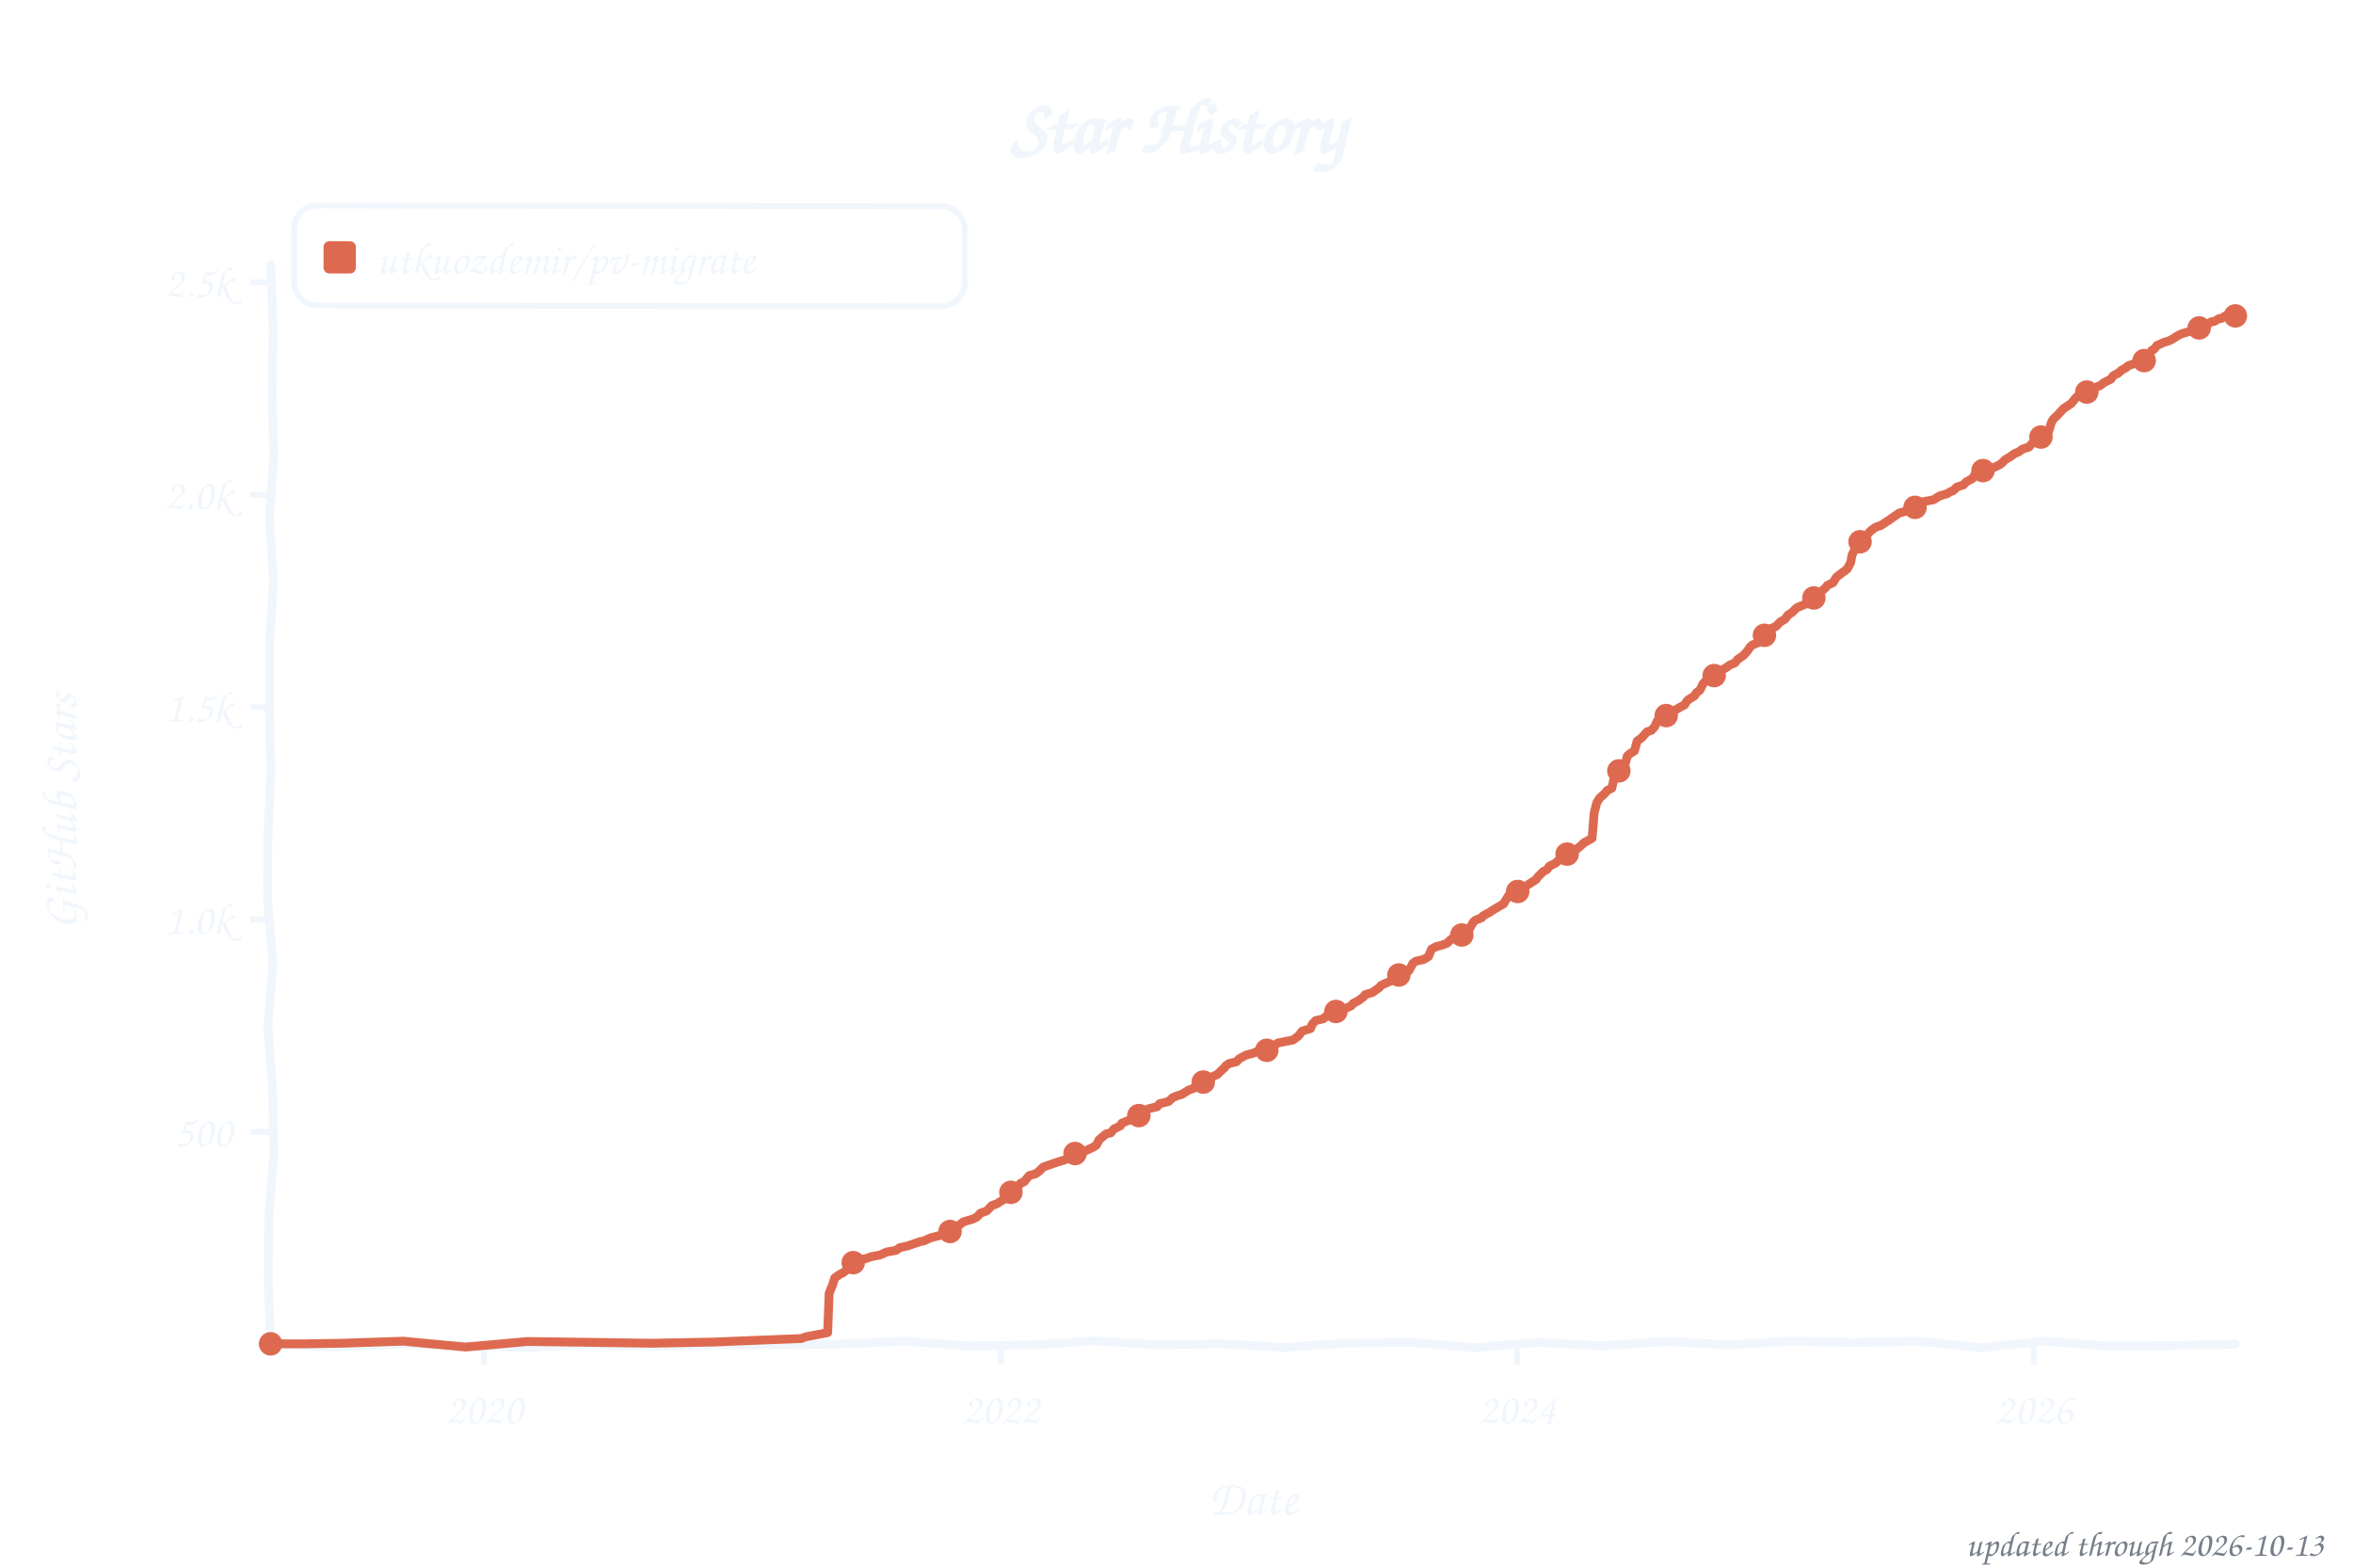
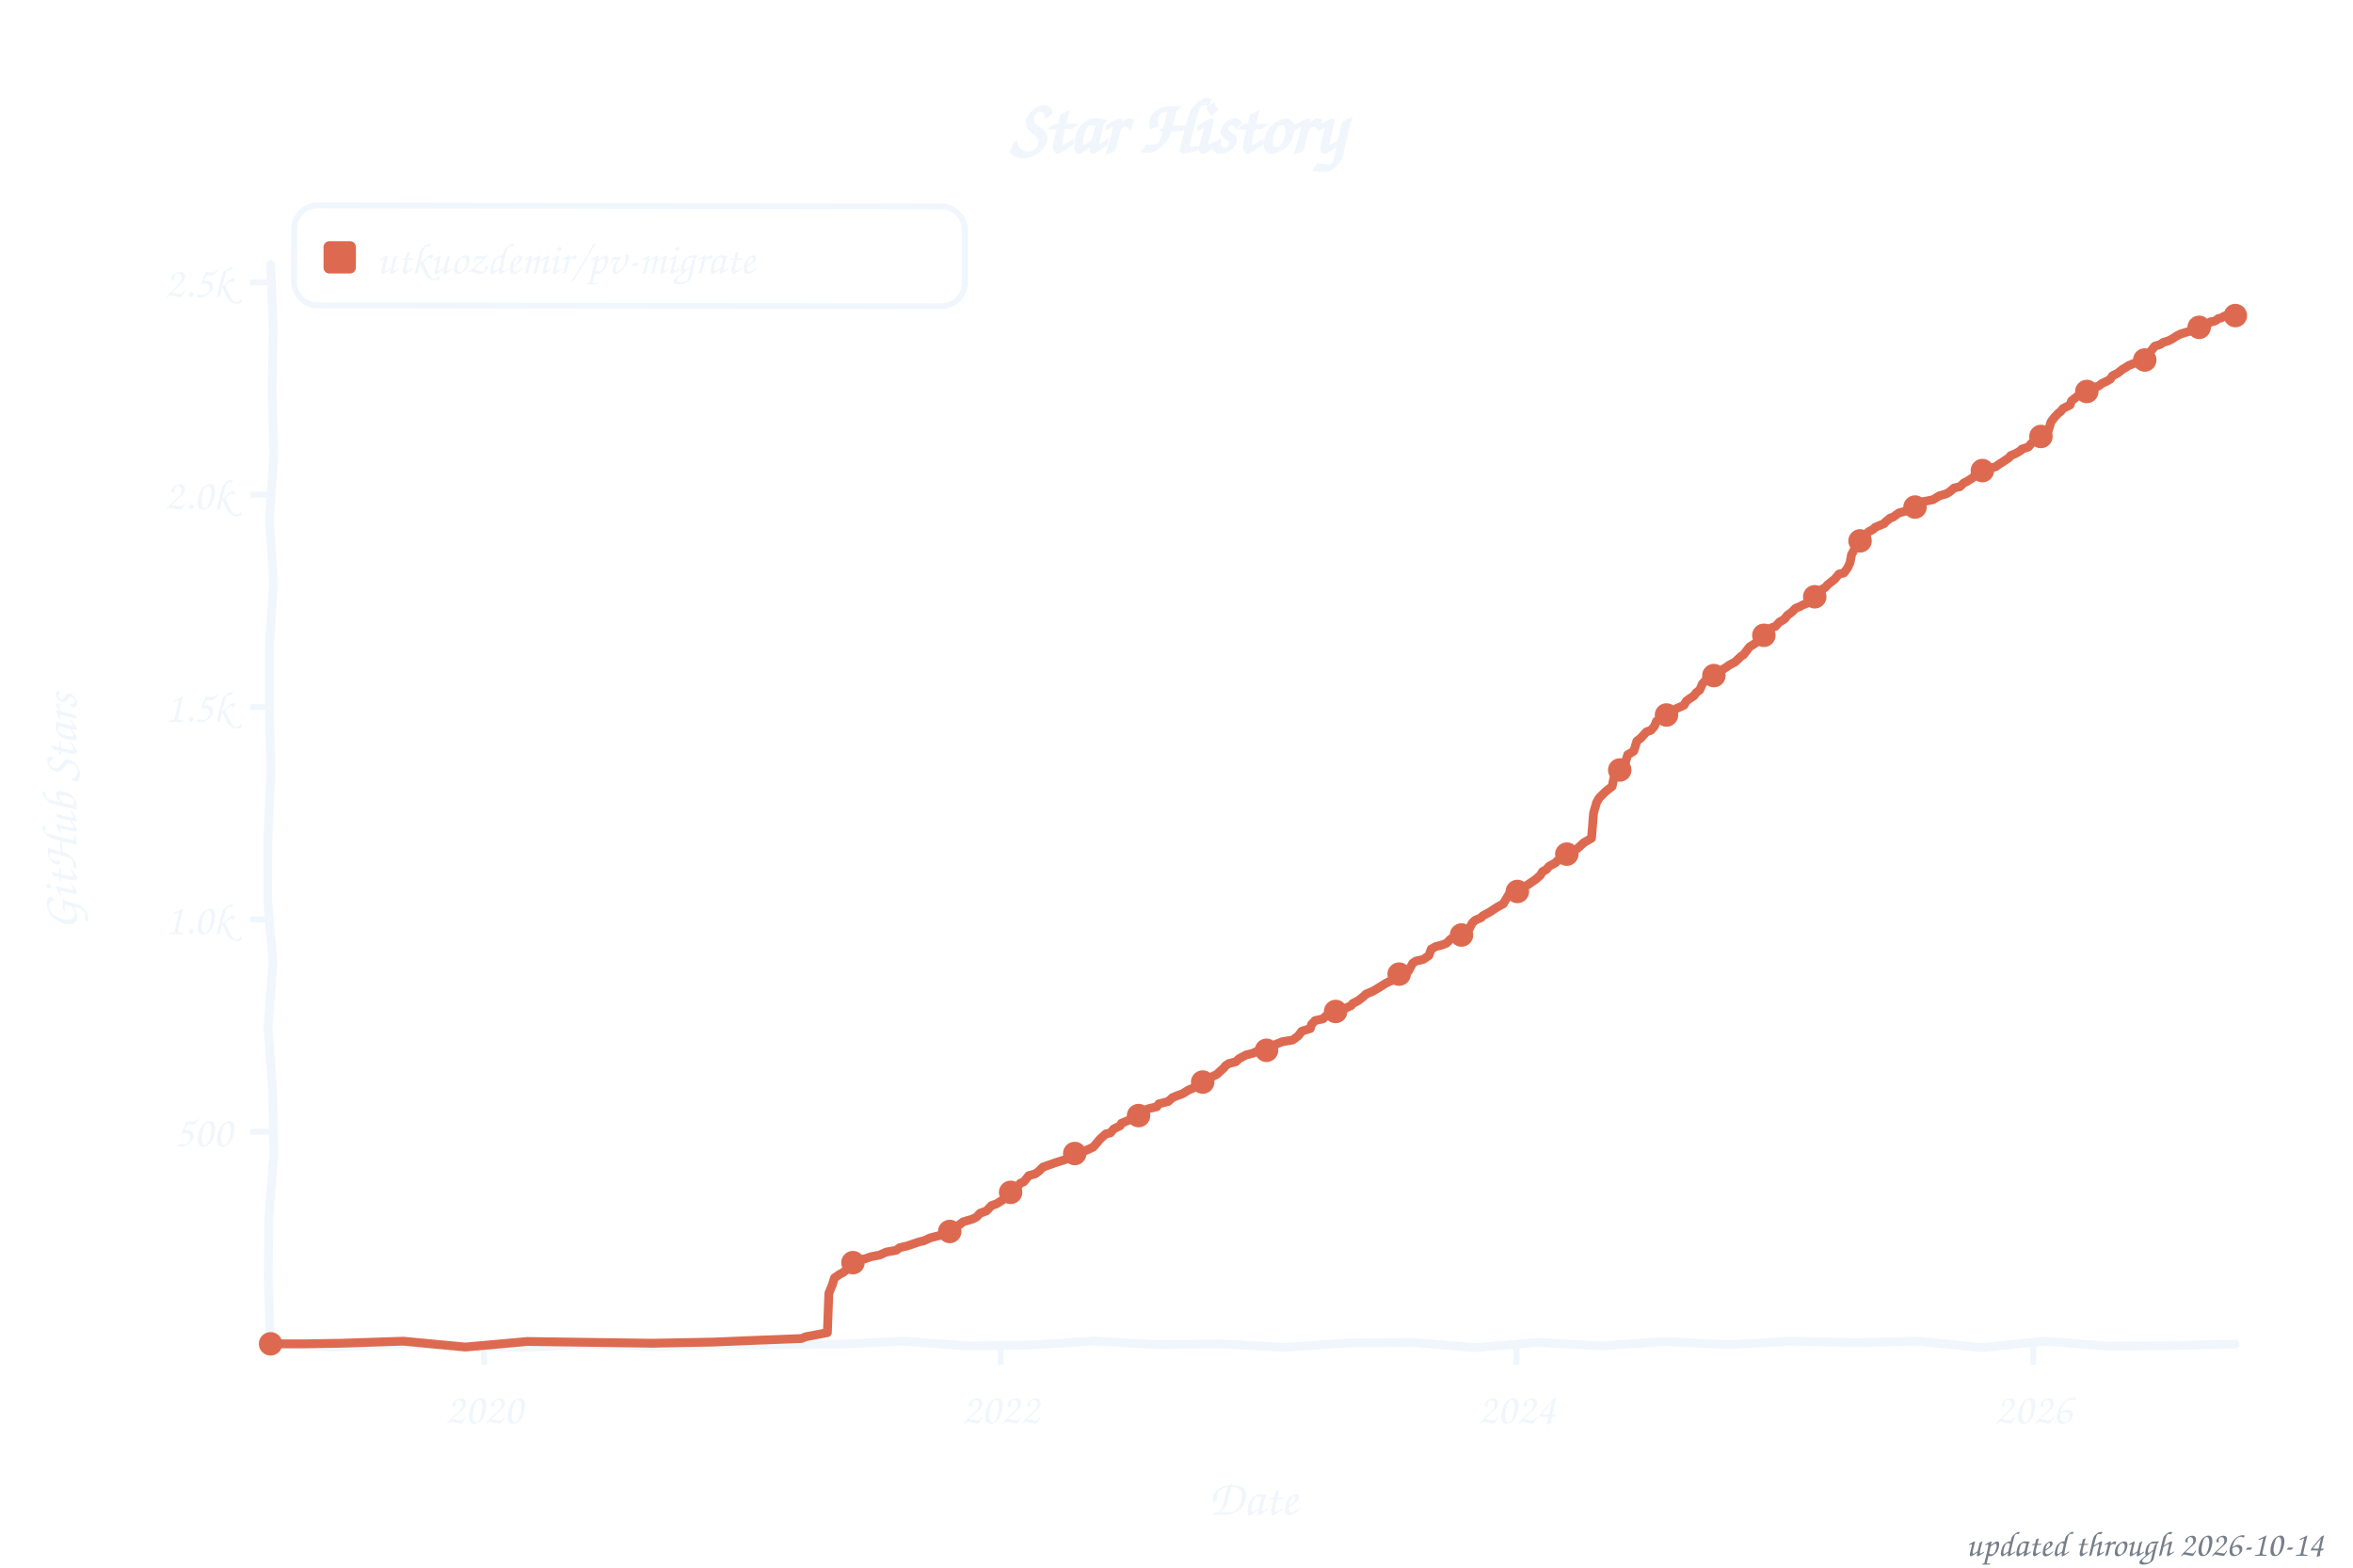
<svg xmlns="http://www.w3.org/2000/svg" width="800" height="533" viewBox="0 0 800 533" role="img" aria-label="Star history of utkuozdemir/pv-migrate">
  <style>text{font-family:"Comic Sans MS","Chalkboard SE","Comic Neue","Marker Felt",cursive}</style>
  <text x="400" y="52" font-size="26" font-weight="bold" text-anchor="middle" fill="#f0f6fc">Star History</text>
  <rect x="100" y="70" width="228" height="34" rx="8" fill="none" stroke="#f0f6fc" stroke-width="2" transform="rotate(0.09 214 87)" />
  <rect x="110" y="82" width="11" height="11" rx="2" fill="#dd6a50" />
  <text x="128" y="93" font-size="15" fill="#f0f6fc" textLength="189" lengthAdjust="spacingAndGlyphs">utkuozdemir/pv-migrate</text>
  <line x1="85" y1="384.8" x2="92" y2="384.8" stroke="#f0f6fc" stroke-width="2" />
  <text x="79" y="389.8" font-size="15" text-anchor="end" fill="#f0f6fc">500</text>
  <line x1="85" y1="312.6" x2="92" y2="312.6" stroke="#f0f6fc" stroke-width="2" />
  <text x="79" y="317.6" font-size="15" text-anchor="end" fill="#f0f6fc">1.0k</text>
  <line x1="85" y1="240.4" x2="92" y2="240.4" stroke="#f0f6fc" stroke-width="2" />
  <text x="79" y="245.4" font-size="15" text-anchor="end" fill="#f0f6fc">1.5k</text>
  <line x1="85" y1="168.2" x2="92" y2="168.2" stroke="#f0f6fc" stroke-width="2" />
  <text x="79" y="173.2" font-size="15" text-anchor="end" fill="#f0f6fc">2.0k</text>
  <line x1="85" y1="96.0" x2="92" y2="96.0" stroke="#f0f6fc" stroke-width="2" />
  <text x="79" y="101.0" font-size="15" text-anchor="end" fill="#f0f6fc">2.5k</text>
  <line x1="164.6" y1="457" x2="164.6" y2="464" stroke="#f0f6fc" stroke-width="2" />
  <text x="164.6" y="484" font-size="15" text-anchor="middle" fill="#f0f6fc">2020</text>
-   <line x1="340.3" y1="457" x2="340.3" y2="464" stroke="#f0f6fc" stroke-width="2" />
-   <text x="340.3" y="484" font-size="15" text-anchor="middle" fill="#f0f6fc">2022</text>
-   <line x1="515.8" y1="457" x2="515.8" y2="464" stroke="#f0f6fc" stroke-width="2" />
-   <text x="515.8" y="484" font-size="15" text-anchor="middle" fill="#f0f6fc">2024</text>
-   <line x1="691.5" y1="457" x2="691.5" y2="464" stroke="#f0f6fc" stroke-width="2" />
-   <text x="691.5" y="484" font-size="15" text-anchor="middle" fill="#f0f6fc">2026</text>
+   <line x1="340.2" y1="457" x2="340.2" y2="464" stroke="#f0f6fc" stroke-width="2" />
+   <text x="340.2" y="484" font-size="15" text-anchor="middle" fill="#f0f6fc">2022</text>
+   <line x1="515.6" y1="457" x2="515.6" y2="464" stroke="#f0f6fc" stroke-width="2" />
+   <text x="515.6" y="484" font-size="15" text-anchor="middle" fill="#f0f6fc">2024</text>
+   <line x1="691.3" y1="457" x2="691.3" y2="464" stroke="#f0f6fc" stroke-width="2" />
+   <text x="691.3" y="484" font-size="15" text-anchor="middle" fill="#f0f6fc">2026</text>
  <text x="426" y="515" font-size="17" text-anchor="middle" fill="#f0f6fc">Date</text>
  <text x="26" y="276" font-size="17" text-anchor="middle" fill="#f0f6fc" transform="rotate(-90 26 276)">GitHub Stars</text>
  <path d="M 92.0,90.0 L 92.9,111.6 L 92.5,133.2 L 93.1,154.8 L 91.6,176.4 L 93.0,197.9 L 91.6,219.5 L 91.6,241.1 L 92.1,262.7 L 91.1,284.3 L 91.0,305.9 L 92.8,327.5 L 91.1,349.1 L 92.7,370.6 L 93.1,392.2 L 91.4,413.8 L 91.2,435.4 L 92.0,457.0 L 113.5,458.0 L 135.1,457.0 L 156.6,457.5 L 178.2,458.2 L 199.7,457.0 L 221.3,457.8 L 242.8,457.2 L 264.4,457.2 L 285.9,457.0 L 307.5,456.0 L 329.0,457.6 L 350.6,457.3 L 372.1,455.9 L 393.7,457.2 L 415.2,456.9 L 436.8,458.1 L 458.3,456.6 L 479.9,456.4 L 501.4,458.2 L 523.0,456.4 L 544.5,457.6 L 566.1,456.1 L 587.6,457.2 L 609.2,456.0 L 630.7,456.5 L 652.3,456.0 L 673.8,458.2 L 695.4,456.0 L 716.9,457.7 L 738.5,457.5 L 760.0,457.0" fill="none" stroke="#f0f6fc" stroke-width="3" stroke-linecap="round" stroke-linejoin="round" />
-   <path d="M 92.0,456.9 L 104.0,456.9 L 116.0,456.7 L 137.1,456.0 L 158.3,458.0 L 179.4,456.1 L 200.5,456.4 L 221.6,456.7 L 242.7,456.3 L 257.1,455.7 L 272.5,455.1 L 274.0,454.5 L 281.4,453.1 L 281.9,439.7 L 283.1,436.8 L 283.8,434.5 L 285.5,433.3 L 286.7,432.7 L 287.7,431.9 L 288.6,429.6 L 291.5,428.4 L 294.2,428.0 L 296.1,427.3 L 299.2,426.7 L 301.4,425.7 L 304.7,425.1 L 305.9,424.2 L 308.6,423.6 L 312.7,422.2 L 314.1,421.9 L 316.3,420.9 L 320.8,419.7 L 322.3,418.9 L 324.4,417.9 L 325.9,416.7 L 327.6,415.4 L 330.7,414.5 L 332.1,413.8 L 333.3,412.5 L 335.5,411.7 L 337.2,409.9 L 338.9,409.3 L 340.5,408.3 L 341.3,407.8 L 342.5,406.5 L 344.6,404.9 L 346.1,403.4 L 347.0,402.3 L 348.2,401.8 L 349.9,399.7 L 352.1,399.1 L 353.3,398.2 L 354.7,396.8 L 356.7,396.1 L 359.3,395.2 L 363.1,394.0 L 364.1,393.8 L 365.3,392.3 L 367.5,391.7 L 369.2,391.2 L 371.8,390.0 L 372.8,389.3 L 373.7,387.5 L 376.1,385.5 L 377.6,385.2 L 378.8,383.8 L 380.9,382.8 L 381.4,381.9 L 383.8,380.9 L 385.0,380.5 L 386.7,379.6 L 388.1,378.7 L 389.8,377.3 L 390.8,376.9 L 393.4,376.3 L 394.2,375.3 L 397.3,374.5 L 398.7,373.2 L 400.4,372.5 L 401.8,372.1 L 404.2,370.6 L 405.7,370.1 L 406.6,369.1 L 408.8,368.2 L 410.5,366.8 L 411.7,366.3 L 413.9,365.3 L 415.3,363.9 L 416.3,363.1 L 416.7,362.4 L 417.9,361.6 L 420.4,361.0 L 421.3,360.0 L 423.7,358.7 L 426.1,358.1 L 427.3,357.5 L 430.7,357.1 L 432.4,356.5 L 433.6,355.2 L 434.5,354.6 L 439.6,353.6 L 441.5,352.2 L 442.7,350.6 L 445.6,349.7 L 446.1,348.3 L 447.3,347.0 L 449.9,346.4 L 450.9,345.5 L 453.5,344.9 L 455.4,343.5 L 457.4,342.9 L 459.5,341.9 L 460.0,341.2 L 461.9,340.2 L 463.6,338.9 L 464.1,338.2 L 466.7,337.4 L 468.9,335.8 L 469.6,335.0 L 472.5,333.7 L 474.2,333.1 L 475.9,331.2 L 476.8,330.9 L 479.0,330.1 L 480.4,327.5 L 481.4,326.8 L 484.1,326.2 L 485.7,325.2 L 486.7,322.7 L 488.4,321.8 L 490.1,321.4 L 492.0,320.7 L 493.2,319.5 L 494.4,318.8 L 497.0,317.9 L 498.0,317.1 L 499.4,316.2 L 500.9,313.5 L 501.6,312.9 L 503.8,312.0 L 504.2,311.4 L 506.6,310.1 L 507.6,309.4 L 509.3,308.4 L 511.2,307.3 L 511.9,306.1 L 513.4,303.8 L 517.2,302.6 L 518.2,301.6 L 518.9,301.2 L 520.3,300.3 L 522.3,299.0 L 522.8,298.2 L 524.7,296.3 L 525.9,295.7 L 526.8,294.5 L 529.0,293.4 L 529.5,292.8 L 531.2,292.0 L 531.9,290.8 L 534.8,289.6 L 536.2,288.6 L 537.4,287.6 L 538.6,286.5 L 541.3,285.0 L 542.0,276.4 L 542.9,272.9 L 543.9,271.3 L 545.3,270.1 L 546.5,268.7 L 548.0,268.0 L 549.0,263.5 L 550.4,262.1 L 551.6,260.9 L 552.3,260.5 L 553.3,257.0 L 554.5,256.0 L 555.7,255.3 L 556.6,252.0 L 558.1,250.9 L 560.0,248.8 L 561.5,248.3 L 562.7,246.9 L 563.4,245.2 L 565.1,244.7 L 567.0,242.9 L 567.9,242.4 L 570.1,241.1 L 571.5,240.3 L 572.7,239.7 L 573.5,238.4 L 574.2,237.8 L 576.1,236.6 L 576.8,235.5 L 578.0,234.6 L 579.0,232.5 L 580.2,231.2 L 581.9,230.0 L 583.1,229.6 L 584.0,228.6 L 585.7,227.7 L 587.2,226.8 L 588.1,226.1 L 589.8,225.4 L 590.8,224.2 L 592.7,222.9 L 593.9,221.6 L 595.1,219.9 L 595.8,219.3 L 597.5,218.6 L 598.9,216.7 L 600.6,215.6 L 602.1,213.7 L 603.8,213.0 L 605.2,211.5 L 606.9,210.5 L 607.8,209.2 L 609.3,208.2 L 610.7,206.8 L 611.2,206.5 L 613.1,205.7 L 614.6,205.2 L 615.5,204.3 L 617.2,202.9 L 617.7,202.1 L 618.7,201.6 L 620.8,199.7 L 621.3,199.0 L 623.2,198.1 L 624.4,196.2 L 626.1,194.9 L 628.0,193.5 L 629.2,191.3 L 629.7,188.6 L 630.7,186.7 L 631.9,185.1 L 632.6,183.9 L 633.8,182.9 L 634.8,181.8 L 636.0,180.5 L 637.6,179.3 L 639.6,178.6 L 641.5,177.3 L 642.2,176.9 L 643.4,176.0 L 645.8,174.4 L 647.0,174.1 L 649.2,173.3 L 650.9,172.7 L 652.1,171.8 L 653.3,170.7 L 657.4,169.9 L 659.5,168.6 L 661.9,167.9 L 663.1,167.2 L 664.1,166.8 L 665.3,165.6 L 667.5,164.9 L 668.4,163.9 L 670.6,162.7 L 671.5,161.3 L 673.7,160.4 L 675.9,159.4 L 677.6,159.1 L 679.7,158.1 L 680.9,157.2 L 681.6,156.4 L 683.6,155.2 L 684.8,154.3 L 686.4,153.6 L 687.6,152.7 L 689.8,152.0 L 691.0,150.6 L 691.5,150.2 L 693.2,149.3 L 694.9,147.8 L 696.5,146.8 L 697.5,143.5 L 698.2,142.4 L 699.4,141.3 L 700.6,140.0 L 701.6,138.9 L 703.0,138.0 L 704.2,137.2 L 705.9,135.1 L 706.6,134.6 L 708.1,133.7 L 711.2,132.8 L 712.2,131.8 L 713.8,131.2 L 714.3,130.9 L 715.3,130.1 L 717.7,128.9 L 718.4,127.8 L 720.3,126.8 L 721.1,126.0 L 723.0,124.9 L 723.5,124.4 L 725.4,123.7 L 727.1,122.9 L 730.0,122.3 L 731.6,119.1 L 732.4,118.7 L 733.3,117.5 L 735.7,116.4 L 737.4,115.9 L 738.6,115.3 L 740.3,114.2 L 741.7,113.5 L 745.1,112.5 L 745.8,112.5 L 747.0,111.9 L 747.5,111.5 L 748.5,110.9 L 749.7,110.7 L 750.6,110.3 L 751.8,109.4 L 752.8,109.3 L 753.5,108.9 L 754.5,108.3 L 755.2,108.3 L 756.6,107.4 L 757.1,107.3 L 758.1,107.3 L 759.5,107.3 L 760.0,107.4" fill="none" stroke="#dd6a50" stroke-width="3" stroke-linecap="round" stroke-linejoin="round" />
+   <path d="M 92.0,456.9 L 104.0,456.9 L 116.0,456.7 L 137.1,456.0 L 158.2,458.0 L 179.3,456.1 L 200.4,456.4 L 221.6,456.7 L 242.7,456.3 L 257.1,455.7 L 272.5,455.1 L 273.9,454.5 L 281.3,453.1 L 281.8,439.7 L 283.0,436.8 L 283.7,434.5 L 285.4,433.3 L 286.6,432.7 L 287.6,431.9 L 288.6,429.6 L 291.4,428.4 L 294.1,428.0 L 296.0,427.3 L 299.1,426.7 L 301.3,425.7 L 304.7,425.1 L 305.9,424.2 L 308.5,423.6 L 312.6,422.2 L 314.0,421.9 L 316.2,420.9 L 320.8,419.7 L 322.2,418.9 L 324.4,417.9 L 325.8,416.7 L 327.5,415.4 L 330.6,414.5 L 332.0,413.8 L 333.2,412.5 L 335.4,411.7 L 337.1,409.9 L 338.8,409.3 L 340.9,408.0 L 341.7,407.0 L 342.9,406.3 L 344.5,404.9 L 346.0,403.4 L 346.9,402.3 L 348.1,401.8 L 349.8,399.7 L 352.0,399.1 L 353.2,398.2 L 354.6,396.8 L 356.6,396.1 L 359.2,395.2 L 363.0,394.0 L 364.0,393.8 L 365.2,392.3 L 367.4,391.7 L 369.1,391.2 L 371.7,390.0 L 372.9,388.6 L 373.9,387.4 L 376.0,385.5 L 377.5,385.2 L 378.7,383.8 L 380.8,382.8 L 381.3,381.9 L 383.7,380.9 L 384.9,380.5 L 386.6,379.6 L 388.0,378.7 L 389.7,377.3 L 390.7,376.9 L 393.3,376.3 L 394.0,375.3 L 397.2,374.5 L 398.6,373.2 L 400.3,372.5 L 402.0,371.9 L 404.1,370.6 L 405.8,369.9 L 407.0,368.8 L 408.7,368.2 L 410.4,366.8 L 411.6,366.3 L 413.7,365.3 L 415.2,363.9 L 416.1,363.1 L 416.6,362.4 L 417.8,361.6 L 420.2,361.0 L 421.2,360.0 L 423.6,358.7 L 426.0,358.1 L 427.2,357.5 L 431.0,356.9 L 432.5,356.1 L 433.7,355.1 L 435.9,354.2 L 439.5,353.6 L 441.4,352.2 L 442.6,350.6 L 445.5,349.7 L 445.9,348.3 L 447.1,347.0 L 449.8,346.4 L 450.7,345.5 L 453.4,344.9 L 455.3,343.5 L 457.2,342.9 L 459.4,341.9 L 459.9,341.2 L 461.8,340.2 L 463.5,338.9 L 464.4,338.0 L 466.8,337.0 L 468.8,335.8 L 471.2,334.3 L 472.4,333.7 L 474.1,333.1 L 475.7,331.2 L 476.7,330.9 L 478.9,330.1 L 480.3,327.5 L 481.3,326.8 L 483.9,326.2 L 485.8,324.9 L 486.6,322.7 L 488.2,321.8 L 489.9,321.4 L 491.8,320.7 L 493.3,319.2 L 495.0,318.5 L 496.9,317.9 L 498.8,316.8 L 499.5,315.9 L 500.5,313.9 L 501.5,312.9 L 503.6,312.0 L 504.1,311.4 L 506.5,310.1 L 507.7,309.3 L 509.1,308.4 L 511.1,307.3 L 511.8,306.1 L 513.2,303.8 L 517.1,302.6 L 518.0,301.6 L 519.5,300.8 L 520.2,300.3 L 522.1,299.0 L 523.6,297.7 L 524.5,296.3 L 525.7,295.7 L 526.7,294.5 L 528.8,293.4 L 529.3,292.8 L 531.0,292.0 L 531.7,290.8 L 534.6,289.6 L 536.3,288.5 L 537.3,287.6 L 538.5,286.5 L 541.1,285.0 L 541.8,276.4 L 542.8,272.9 L 543.7,271.3 L 545.7,269.3 L 546.4,268.7 L 548.1,267.4 L 549.0,263.1 L 550.7,261.8 L 551.4,260.9 L 552.4,260.0 L 553.4,256.6 L 555.0,255.7 L 555.5,255.3 L 556.5,252.0 L 557.9,250.9 L 559.8,248.8 L 561.3,248.3 L 562.5,246.9 L 563.2,245.2 L 565.1,244.4 L 566.8,242.9 L 568.7,241.7 L 570.2,240.8 L 571.4,240.3 L 572.6,239.7 L 573.3,238.4 L 574.5,237.5 L 575.9,236.6 L 576.7,235.5 L 577.9,234.6 L 578.8,232.5 L 580.0,231.2 L 581.7,230.0 L 582.9,229.6 L 583.9,228.6 L 585.6,227.7 L 587.0,226.8 L 588.0,226.1 L 589.9,225.1 L 592.0,223.1 L 592.8,222.6 L 594.4,220.5 L 594.9,219.9 L 596.8,218.7 L 598.0,217.7 L 599.7,216.0 L 601.7,214.4 L 602.1,213.5 L 603.6,213.0 L 605.0,211.5 L 606.7,210.5 L 607.7,209.2 L 609.1,208.2 L 610.5,206.8 L 612.0,206.2 L 612.9,205.7 L 614.6,205.0 L 615.8,203.6 L 616.5,203.3 L 617.7,202.0 L 619.0,200.7 L 620.6,199.7 L 621.4,198.8 L 623.8,196.9 L 625.2,195.2 L 626.9,194.8 L 628.1,193.2 L 629.0,191.3 L 629.5,188.6 L 630.5,186.7 L 631.7,185.1 L 632.4,183.9 L 633.6,182.9 L 635.3,180.8 L 637.0,179.9 L 637.5,179.3 L 640.6,178.0 L 641.1,177.4 L 642.7,176.1 L 643.5,175.9 L 645.6,174.4 L 647.8,173.8 L 649.0,173.3 L 650.7,172.7 L 651.9,171.8 L 653.1,170.7 L 657.2,169.9 L 659.3,168.6 L 661.7,167.9 L 662.9,167.2 L 664.4,165.9 L 666.3,165.5 L 667.7,164.2 L 668.9,163.6 L 670.9,162.3 L 671.8,161.0 L 673.5,160.4 L 675.7,159.4 L 678.5,158.7 L 679.7,157.8 L 680.7,157.2 L 683.1,155.6 L 683.6,154.9 L 685.3,154.2 L 687.0,153.2 L 687.4,152.7 L 689.6,152.0 L 690.8,150.6 L 692.7,149.7 L 693.7,148.6 L 695.8,147.3 L 696.3,146.8 L 697.3,143.5 L 698.5,141.9 L 699.7,140.6 L 700.6,139.9 L 701.4,138.9 L 703.8,137.7 L 704.3,136.3 L 706.2,134.8 L 706.7,134.4 L 708.3,133.5 L 711.0,132.8 L 711.9,131.8 L 713.6,131.2 L 714.6,130.4 L 716.3,129.6 L 717.5,128.9 L 718.2,127.8 L 720.1,126.8 L 721.6,125.6 L 722.8,124.9 L 723.7,124.3 L 725.4,123.6 L 728.0,122.7 L 730.7,121.7 L 731.2,119.5 L 732.6,117.7 L 734.5,117.1 L 735.5,116.4 L 737.2,115.9 L 738.4,115.3 L 740.1,114.2 L 741.5,113.5 L 744.9,112.5 L 745.6,112.5 L 746.8,111.9 L 748.0,111.2 L 748.7,110.7 L 749.4,110.7 L 750.6,110.3 L 751.6,109.4 L 752.6,109.3 L 753.5,108.9 L 754.2,108.3 L 755.2,108.1 L 756.4,107.4 L 757.1,107.3 L 758.1,107.3 L 759.3,107.3 L 760.0,107.3" fill="none" stroke="#dd6a50" stroke-width="3" stroke-linecap="round" stroke-linejoin="round" />
  <circle cx="92.0" cy="456.9" r="4" fill="#dd6a50" />
-   <circle cx="290.1" cy="429.3" r="4" fill="#dd6a50" />
-   <circle cx="323.0" cy="418.7" r="4" fill="#dd6a50" />
-   <circle cx="343.7" cy="405.4" r="4" fill="#dd6a50" />
-   <circle cx="365.5" cy="392.2" r="4" fill="#dd6a50" />
-   <circle cx="387.2" cy="379.3" r="4" fill="#dd6a50" />
-   <circle cx="409.1" cy="367.9" r="4" fill="#dd6a50" />
-   <circle cx="430.7" cy="357.1" r="4" fill="#dd6a50" />
-   <circle cx="454.2" cy="343.9" r="4" fill="#dd6a50" />
-   <circle cx="475.6" cy="331.5" r="4" fill="#dd6a50" />
-   <circle cx="497.0" cy="317.9" r="4" fill="#dd6a50" />
-   <circle cx="516.0" cy="303.1" r="4" fill="#dd6a50" />
-   <circle cx="532.8" cy="290.4" r="4" fill="#dd6a50" />
-   <circle cx="550.4" cy="262.1" r="4" fill="#dd6a50" />
-   <circle cx="566.5" cy="243.3" r="4" fill="#dd6a50" />
-   <circle cx="582.8" cy="229.7" r="4" fill="#dd6a50" />
-   <circle cx="599.9" cy="216.0" r="4" fill="#dd6a50" />
-   <circle cx="616.7" cy="203.3" r="4" fill="#dd6a50" />
-   <circle cx="632.4" cy="184.2" r="4" fill="#dd6a50" />
-   <circle cx="651.1" cy="172.5" r="4" fill="#dd6a50" />
-   <circle cx="674.2" cy="160.0" r="4" fill="#dd6a50" />
-   <circle cx="693.9" cy="148.6" r="4" fill="#dd6a50" />
-   <circle cx="709.5" cy="133.3" r="4" fill="#dd6a50" />
-   <circle cx="729.0" cy="122.6" r="4" fill="#dd6a50" />
-   <circle cx="747.7" cy="111.5" r="4" fill="#dd6a50" />
-   <circle cx="760.0" cy="107.4" r="4" fill="#dd6a50" />
-   <text x="790" y="529" font-size="12" text-anchor="end" fill="#767e89">updated through 2026-10-13</text>
+   <circle cx="290.0" cy="429.3" r="4" fill="#dd6a50" />
+   <circle cx="322.9" cy="418.7" r="4" fill="#dd6a50" />
+   <circle cx="343.6" cy="405.4" r="4" fill="#dd6a50" />
+   <circle cx="365.4" cy="392.2" r="4" fill="#dd6a50" />
+   <circle cx="387.1" cy="379.3" r="4" fill="#dd6a50" />
+   <circle cx="408.9" cy="367.9" r="4" fill="#dd6a50" />
+   <circle cx="430.6" cy="357.1" r="4" fill="#dd6a50" />
+   <circle cx="454.1" cy="343.9" r="4" fill="#dd6a50" />
+   <circle cx="475.7" cy="331.2" r="4" fill="#dd6a50" />
+   <circle cx="496.9" cy="317.9" r="4" fill="#dd6a50" />
+   <circle cx="515.9" cy="303.1" r="4" fill="#dd6a50" />
+   <circle cx="532.7" cy="290.4" r="4" fill="#dd6a50" />
+   <circle cx="550.7" cy="261.8" r="4" fill="#dd6a50" />
+   <circle cx="566.6" cy="243.1" r="4" fill="#dd6a50" />
+   <circle cx="582.7" cy="229.7" r="4" fill="#dd6a50" />
+   <circle cx="599.7" cy="216.0" r="4" fill="#dd6a50" />
+   <circle cx="617.0" cy="202.9" r="4" fill="#dd6a50" />
+   <circle cx="632.4" cy="183.9" r="4" fill="#dd6a50" />
+   <circle cx="651.1" cy="172.4" r="4" fill="#dd6a50" />
+   <circle cx="674.0" cy="160.0" r="4" fill="#dd6a50" />
+   <circle cx="693.9" cy="148.4" r="4" fill="#dd6a50" />
+   <circle cx="709.5" cy="133.1" r="4" fill="#dd6a50" />
+   <circle cx="729.2" cy="122.4" r="4" fill="#dd6a50" />
+   <circle cx="747.7" cy="111.3" r="4" fill="#dd6a50" />
+   <circle cx="760.0" cy="107.3" r="4" fill="#dd6a50" />
+   <text x="790" y="529" font-size="12" text-anchor="end" fill="#767e89">updated through 2026-10-14</text>
</svg>
